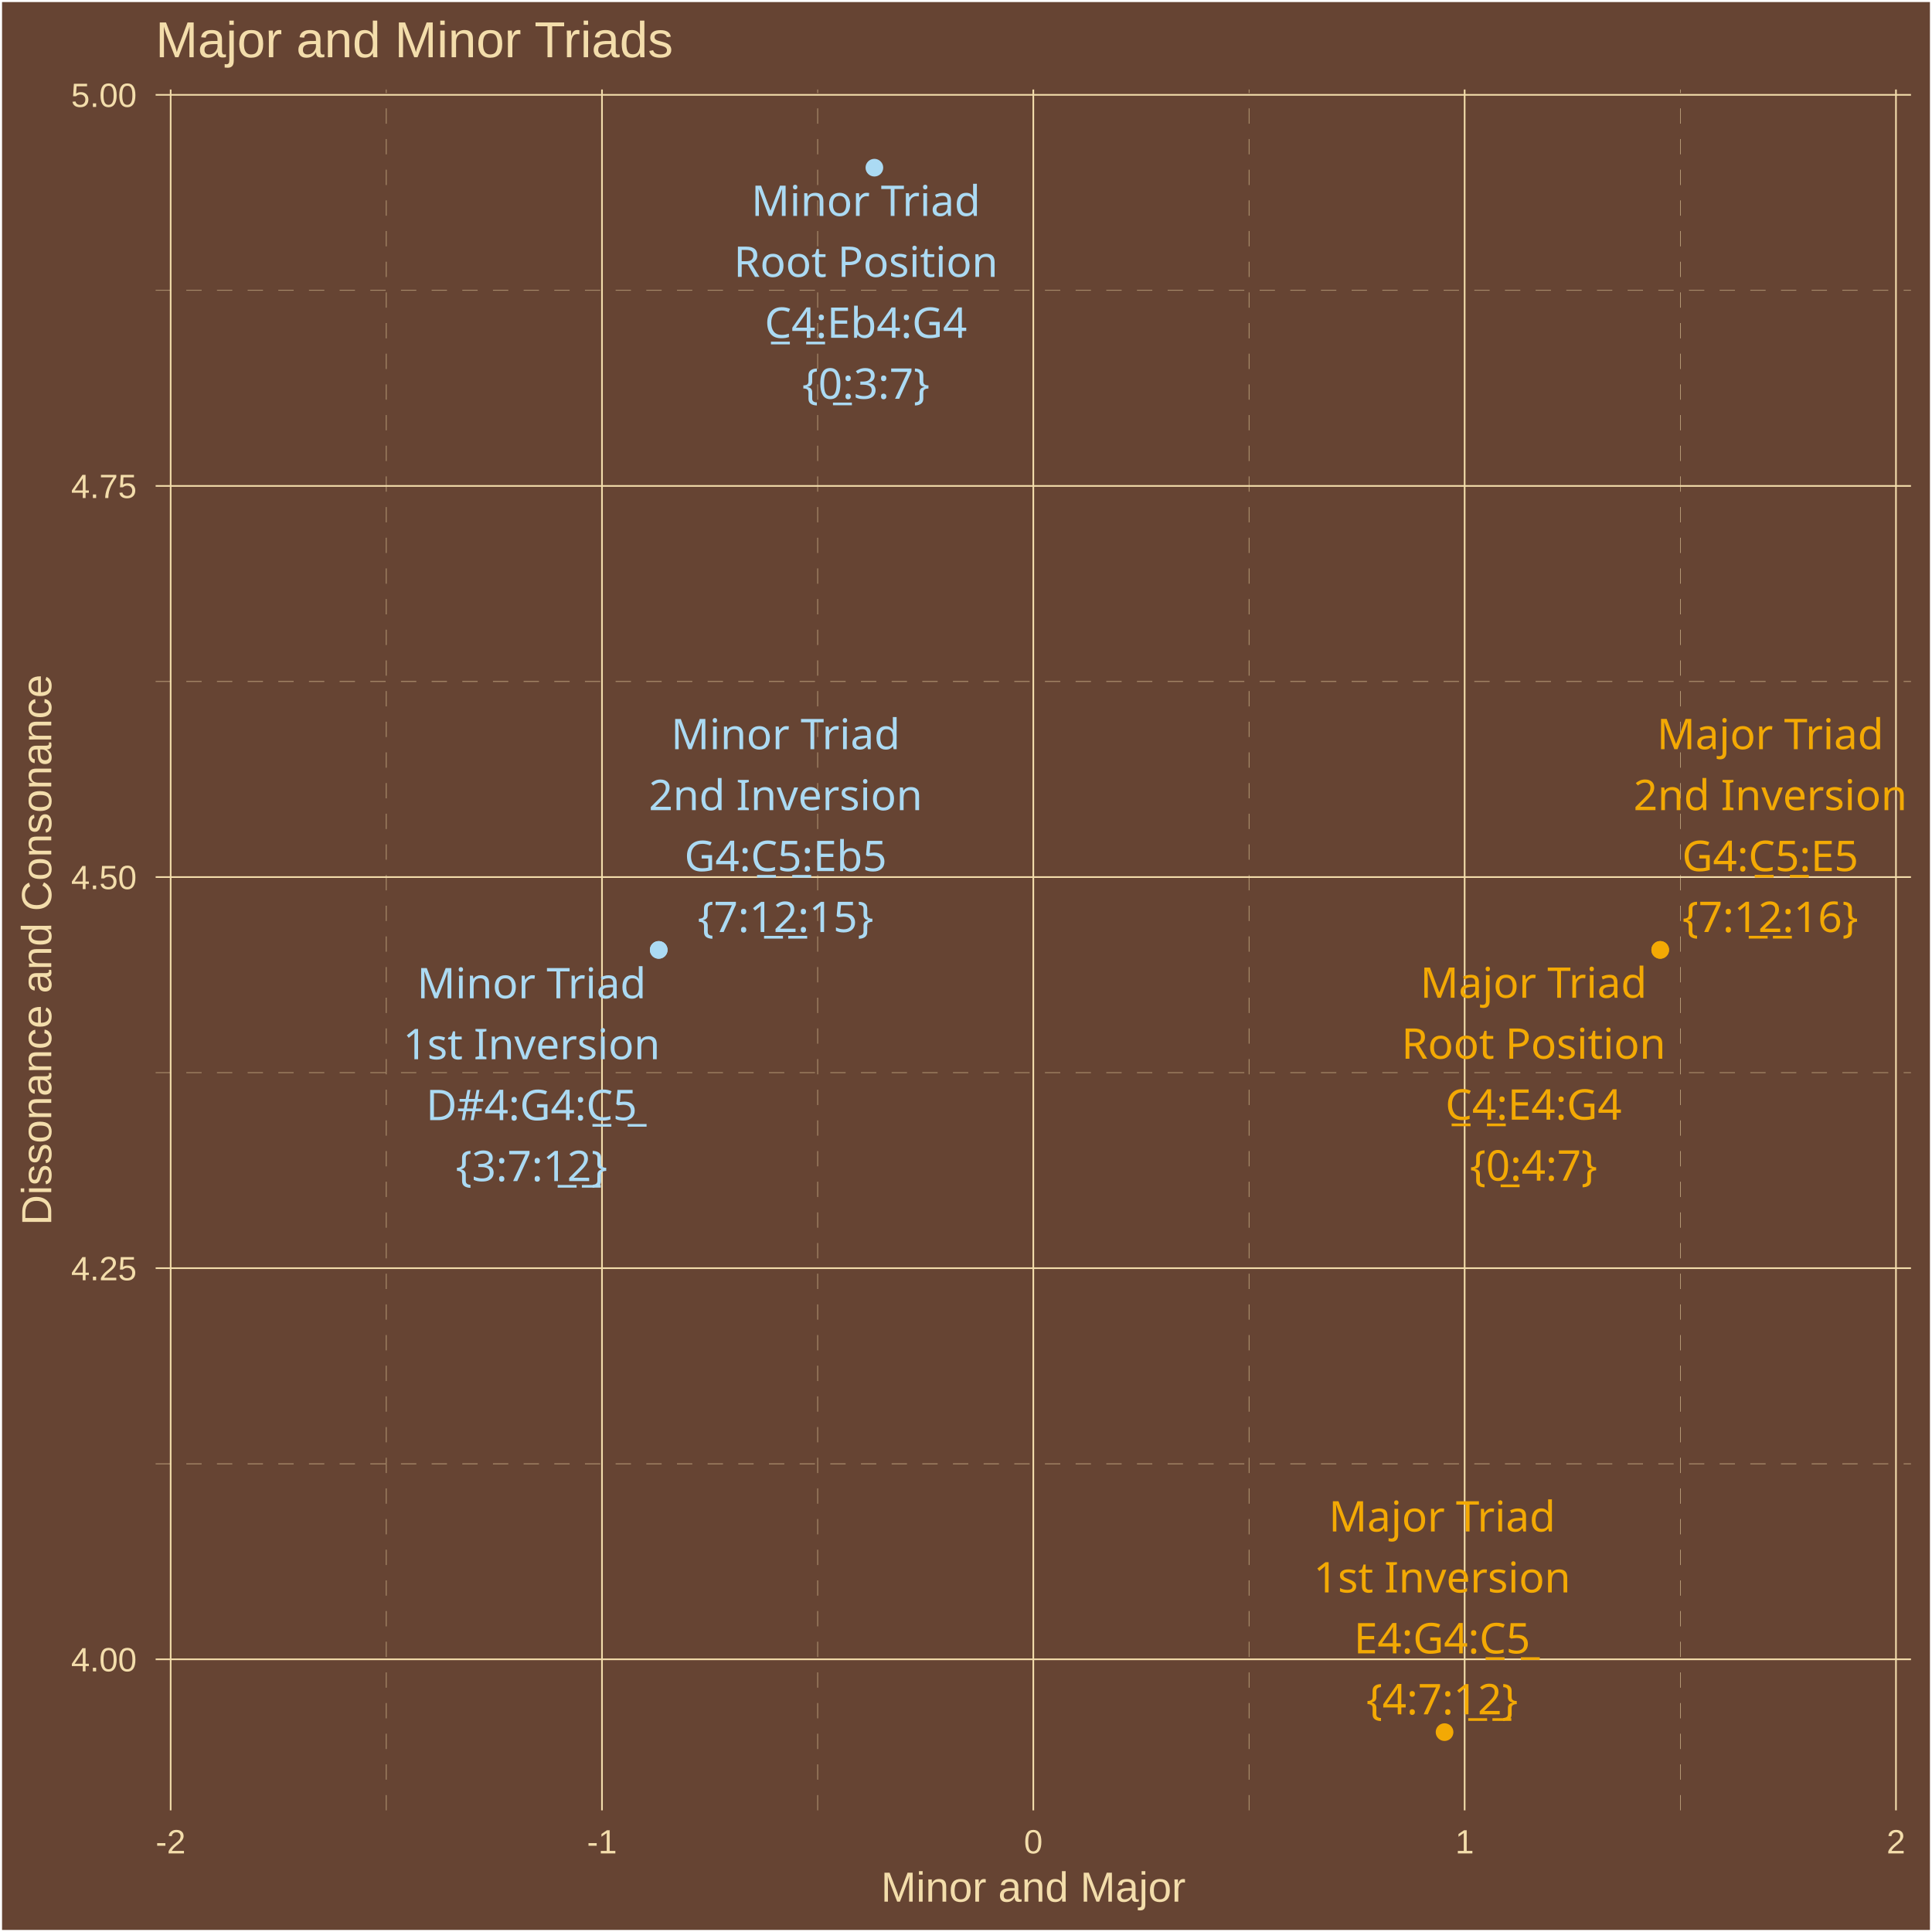
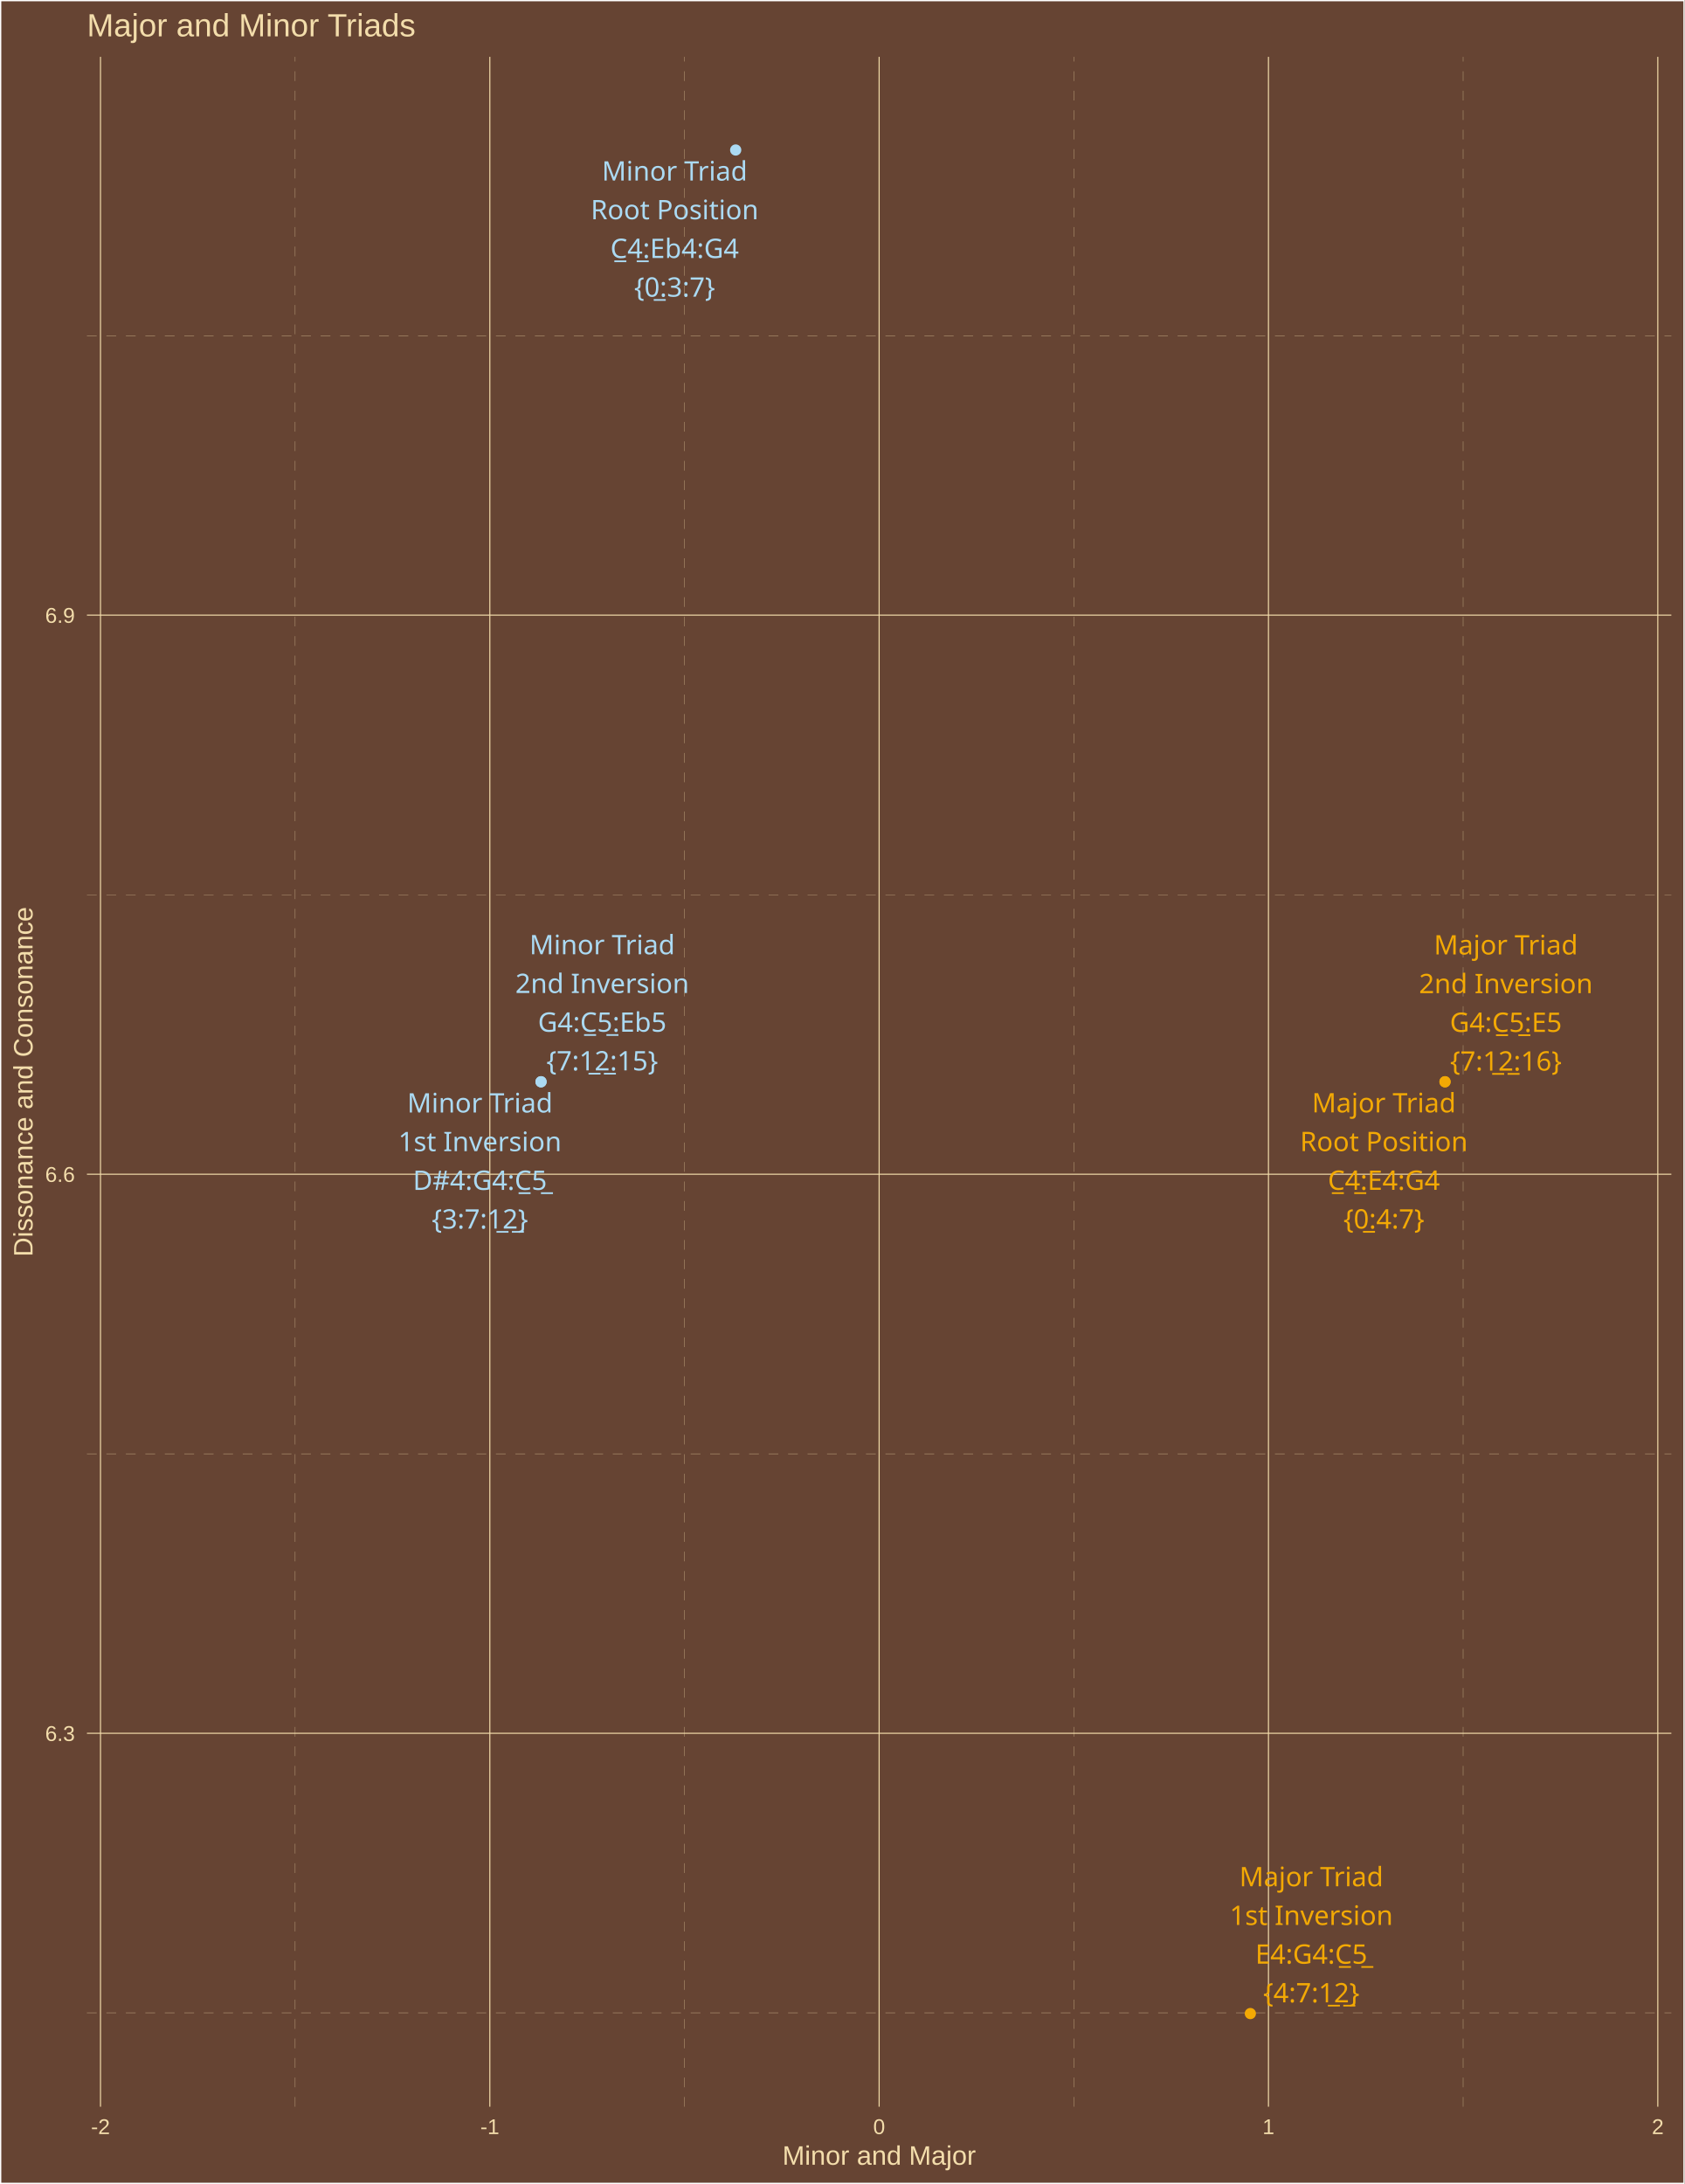
- <svg xmlns="http://www.w3.org/2000/svg" class="svglite" width="504.00pt" height="504.00pt" viewBox="0 0 504.00 504.00">
+ <svg xmlns="http://www.w3.org/2000/svg" class="svglite" width="692.00pt" height="897.00pt" viewBox="0 0 692.00 897.00">
  <defs>
    <style type="text/css">
    .svglite line, .svglite polyline, .svglite polygon, .svglite path, .svglite rect, .svglite circle {
      fill: none;
      stroke: #000000;
      stroke-linecap: round;
      stroke-linejoin: round;
      stroke-miterlimit: 10.00;
    }
    .svglite text {
      white-space: pre;
    }
  </style>
  </defs>
  <rect width="100%" height="100%" style="stroke: none; fill: #664433;" />
  <defs>
-     <clipPath id="cpMC4wMHw1MDQuMDB8MC4wMHw1MDQuMDA=">
-       <rect x="0.00" y="0.00" width="504.00" height="504.00" />
+     <clipPath id="cpMC4wMHw2OTIuMDB8MC4wMHw4OTcuMDA=">
+       <rect x="0.00" y="0.00" width="692.00" height="897.00" />
    </clipPath>
  </defs>
-   <g clip-path="url(#cpMC4wMHw1MDQuMDB8MC4wMHw1MDQuMDA=)">
-     <rect x="0.00" y="-0" width="504.00" height="504.00" style="stroke-width: 1.07; stroke: #FFFFFF; fill: #664433;" />
+   <g clip-path="url(#cpMC4wMHw2OTIuMDB8MC4wMHw4OTcuMDA=)">
+     <rect x="-0" y="0" width="692.00" height="897.00" style="stroke-width: 1.07; stroke: #FFFFFF; fill: #664433;" />
  </g>
  <defs>
-     <clipPath id="cpNDAuNjB8NDk4LjUyfDIzLjM0fDQ3Mi4yNw==">
-       <rect x="40.60" y="23.34" width="457.92" height="448.93" />
+     <clipPath id="cpMzUuNzF8Njg2LjUyfDIzLjM0fDg2NS4yNw==">
+       <rect x="35.71" y="23.34" width="650.81" height="841.93" />
    </clipPath>
  </defs>
-   <g clip-path="url(#cpNDAuNjB8NDk4LjUyfDIzLjM0fDQ3Mi4yNw==)">
-     <rect x="40.60" y="23.34" width="457.92" height="448.93" style="stroke-width: 1.07; stroke: none; fill: #664433;" />
-     <polyline points="40.60,381.85 498.52,381.85 " style="stroke-width: 0.11; stroke: #F3DDAB; stroke-dasharray: 4.00,4.00; stroke-linecap: butt;" />
-     <polyline points="40.60,279.82 498.52,279.82 " style="stroke-width: 0.11; stroke: #F3DDAB; stroke-dasharray: 4.00,4.00; stroke-linecap: butt;" />
-     <polyline points="40.60,177.79 498.52,177.79 " style="stroke-width: 0.11; stroke: #F3DDAB; stroke-dasharray: 4.00,4.00; stroke-linecap: butt;" />
-     <polyline points="40.60,75.76 498.52,75.76 " style="stroke-width: 0.11; stroke: #F3DDAB; stroke-dasharray: 4.00,4.00; stroke-linecap: butt;" />
-     <polyline points="100.78,472.27 100.78,23.34 " style="stroke-width: 0.11; stroke: #F3DDAB; stroke-dasharray: 4.00,4.00; stroke-linecap: butt;" />
-     <polyline points="213.30,472.27 213.30,23.34 " style="stroke-width: 0.11; stroke: #F3DDAB; stroke-dasharray: 4.00,4.00; stroke-linecap: butt;" />
-     <polyline points="325.82,472.27 325.82,23.34 " style="stroke-width: 0.11; stroke: #F3DDAB; stroke-dasharray: 4.00,4.00; stroke-linecap: butt;" />
-     <polyline points="438.34,472.27 438.34,23.34 " style="stroke-width: 0.11; stroke: #F3DDAB; stroke-dasharray: 4.00,4.00; stroke-linecap: butt;" />
-     <polyline points="40.60,432.86 498.52,432.86 " style="stroke-width: 0.43; stroke: #F3DDAB; stroke-linecap: butt;" />
-     <polyline points="40.60,330.83 498.52,330.83 " style="stroke-width: 0.43; stroke: #F3DDAB; stroke-linecap: butt;" />
-     <polyline points="40.60,228.80 498.52,228.80 " style="stroke-width: 0.43; stroke: #F3DDAB; stroke-linecap: butt;" />
-     <polyline points="40.60,126.77 498.52,126.77 " style="stroke-width: 0.43; stroke: #F3DDAB; stroke-linecap: butt;" />
-     <polyline points="40.60,24.74 498.52,24.74 " style="stroke-width: 0.43; stroke: #F3DDAB; stroke-linecap: butt;" />
-     <polyline points="44.52,472.27 44.52,23.34 " style="stroke-width: 0.43; stroke: #F3DDAB; stroke-linecap: butt;" />
-     <polyline points="157.04,472.27 157.04,23.34 " style="stroke-width: 0.43; stroke: #F3DDAB; stroke-linecap: butt;" />
-     <polyline points="269.56,472.27 269.56,23.34 " style="stroke-width: 0.43; stroke: #F3DDAB; stroke-linecap: butt;" />
-     <polyline points="382.08,472.27 382.08,23.34 " style="stroke-width: 0.43; stroke: #F3DDAB; stroke-linecap: butt;" />
-     <polyline points="494.60,472.27 494.60,23.34 " style="stroke-width: 0.43; stroke: #F3DDAB; stroke-linecap: butt;" />
-     <circle cx="433.10" cy="247.80" r="1.95" style="stroke-width: 0.71; stroke: #F3A904; fill: #F3A904;" />
-     <circle cx="376.84" cy="451.86" r="1.95" style="stroke-width: 0.71; stroke: #F3A904; fill: #F3A904;" />
-     <circle cx="433.10" cy="247.80" r="1.95" style="stroke-width: 0.71; stroke: #F3A904; fill: #F3A904;" />
-     <circle cx="228.10" cy="43.74" r="1.95" style="stroke-width: 0.71; stroke: #ABDAF3; fill: #ABDAF3;" />
-     <circle cx="171.84" cy="247.80" r="1.95" style="stroke-width: 0.71; stroke: #ABDAF3; fill: #ABDAF3;" />
-     <circle cx="171.84" cy="247.80" r="1.95" style="stroke-width: 0.71; stroke: #ABDAF3; fill: #ABDAF3;" />
-     <text x="400.06" y="260.29" text-anchor="middle" style="font-size: 11.04px;fill: #F3A904; font-family: &quot;Arial Unicode MS&quot;;" textLength="55.77px" lengthAdjust="spacingAndGlyphs">Major Triad</text>
-     <text x="400.06" y="276.19" text-anchor="middle" style="font-size: 11.04px;fill: #F3A904; font-family: &quot;Arial Unicode MS&quot;;" textLength="65.61px" lengthAdjust="spacingAndGlyphs">Root Position</text>
-     <text x="400.06" y="292.09" text-anchor="middle" style="font-size: 11.04px;fill: #F3A904; font-family: &quot;Arial Unicode MS&quot;;" textLength="48.44px" lengthAdjust="spacingAndGlyphs">C̲4̲:E4:G4</text>
-     <text x="400.06" y="307.99" text-anchor="middle" style="font-size: 11.04px;fill: #F3A904; font-family: &quot;Arial Unicode MS&quot;;" textLength="31.91px" lengthAdjust="spacingAndGlyphs">{0̲:4:7}</text>
-     <text x="376.20" y="399.52" text-anchor="middle" style="font-size: 11.04px;fill: #F3A904; font-family: &quot;Arial Unicode MS&quot;;" textLength="55.77px" lengthAdjust="spacingAndGlyphs">Major Triad</text>
-     <text x="376.20" y="415.42" text-anchor="middle" style="font-size: 11.04px;fill: #F3A904; font-family: &quot;Arial Unicode MS&quot;;" textLength="62.54px" lengthAdjust="spacingAndGlyphs">1st Inversion</text>
-     <text x="376.20" y="431.32" text-anchor="middle" style="font-size: 11.04px;fill: #F3A904; font-family: &quot;Arial Unicode MS&quot;;" textLength="48.44px" lengthAdjust="spacingAndGlyphs">E4:G4:C̲5̲</text>
-     <text x="376.20" y="447.22" text-anchor="middle" style="font-size: 11.04px;fill: #F3A904; font-family: &quot;Arial Unicode MS&quot;;" textLength="38.04px" lengthAdjust="spacingAndGlyphs">{4:7:1̲2̲}</text>
-     <text x="461.81" y="195.44" text-anchor="middle" style="font-size: 11.04px;fill: #F3A904; font-family: &quot;Arial Unicode MS&quot;;" textLength="55.77px" lengthAdjust="spacingAndGlyphs">Major Triad</text>
-     <text x="461.81" y="211.34" text-anchor="middle" style="font-size: 11.04px;fill: #F3A904; font-family: &quot;Arial Unicode MS&quot;;" textLength="66.23px" lengthAdjust="spacingAndGlyphs">2nd Inversion</text>
-     <text x="461.81" y="227.24" text-anchor="middle" style="font-size: 11.04px;fill: #F3A904; font-family: &quot;Arial Unicode MS&quot;;" textLength="48.44px" lengthAdjust="spacingAndGlyphs">G4:C̲5̲:E5</text>
-     <text x="461.81" y="243.13" text-anchor="middle" style="font-size: 11.04px;fill: #F3A904; font-family: &quot;Arial Unicode MS&quot;;" textLength="44.18px" lengthAdjust="spacingAndGlyphs">{7:1̲2̲:16}</text>
-     <text x="225.88" y="56.33" text-anchor="middle" style="font-size: 11.04px;fill: #ABDAF3; font-family: &quot;Arial Unicode MS&quot;;" textLength="55.77px" lengthAdjust="spacingAndGlyphs">Minor Triad</text>
-     <text x="225.88" y="72.23" text-anchor="middle" style="font-size: 11.04px;fill: #ABDAF3; font-family: &quot;Arial Unicode MS&quot;;" textLength="65.61px" lengthAdjust="spacingAndGlyphs">Root Position</text>
-     <text x="225.88" y="88.13" text-anchor="middle" style="font-size: 11.04px;fill: #ABDAF3; font-family: &quot;Arial Unicode MS&quot;;" textLength="54.58px" lengthAdjust="spacingAndGlyphs">C̲4̲:Eb4:G4</text>
-     <text x="225.88" y="104.02" text-anchor="middle" style="font-size: 11.04px;fill: #ABDAF3; font-family: &quot;Arial Unicode MS&quot;;" textLength="31.91px" lengthAdjust="spacingAndGlyphs">{0̲:3:7}</text>
-     <text x="138.67" y="260.43" text-anchor="middle" style="font-size: 11.04px;fill: #ABDAF3; font-family: &quot;Arial Unicode MS&quot;;" textLength="55.77px" lengthAdjust="spacingAndGlyphs">Minor Triad</text>
-     <text x="138.67" y="276.32" text-anchor="middle" style="font-size: 11.04px;fill: #ABDAF3; font-family: &quot;Arial Unicode MS&quot;;" textLength="62.54px" lengthAdjust="spacingAndGlyphs">1st Inversion</text>
-     <text x="138.67" y="292.22" text-anchor="middle" style="font-size: 11.04px;fill: #ABDAF3; font-family: &quot;Arial Unicode MS&quot;;" textLength="55.18px" lengthAdjust="spacingAndGlyphs">D#4:G4:C̲5̲</text>
-     <text x="138.67" y="308.12" text-anchor="middle" style="font-size: 11.04px;fill: #ABDAF3; font-family: &quot;Arial Unicode MS&quot;;" textLength="38.04px" lengthAdjust="spacingAndGlyphs">{3:7:1̲2̲}</text>
-     <text x="204.94" y="195.45" text-anchor="middle" style="font-size: 11.04px;fill: #ABDAF3; font-family: &quot;Arial Unicode MS&quot;;" textLength="55.77px" lengthAdjust="spacingAndGlyphs">Minor Triad</text>
-     <text x="204.94" y="211.35" text-anchor="middle" style="font-size: 11.04px;fill: #ABDAF3; font-family: &quot;Arial Unicode MS&quot;;" textLength="66.23px" lengthAdjust="spacingAndGlyphs">2nd Inversion</text>
-     <text x="204.94" y="227.25" text-anchor="middle" style="font-size: 11.04px;fill: #ABDAF3; font-family: &quot;Arial Unicode MS&quot;;" textLength="54.58px" lengthAdjust="spacingAndGlyphs">G4:C̲5̲:Eb5</text>
-     <text x="204.94" y="243.14" text-anchor="middle" style="font-size: 11.04px;fill: #ABDAF3; font-family: &quot;Arial Unicode MS&quot;;" textLength="44.18px" lengthAdjust="spacingAndGlyphs">{7:1̲2̲:15}</text>
+   <g clip-path="url(#cpMzUuNzF8Njg2LjUyfDIzLjM0fDg2NS4yNw==)">
+     <rect x="35.71" y="23.34" width="650.81" height="841.93" style="stroke-width: 1.07; stroke: none; fill: #664433;" />
+     <polyline points="35.71,826.69 686.52,826.69 " style="stroke-width: 0.11; stroke: #F3DDAB; stroke-dasharray: 4.00,4.00; stroke-linecap: butt;" />
+     <polyline points="35.71,597.08 686.52,597.08 " style="stroke-width: 0.11; stroke: #F3DDAB; stroke-dasharray: 4.00,4.00; stroke-linecap: butt;" />
+     <polyline points="35.71,367.46 686.52,367.46 " style="stroke-width: 0.11; stroke: #F3DDAB; stroke-dasharray: 4.00,4.00; stroke-linecap: butt;" />
+     <polyline points="35.71,137.84 686.52,137.84 " style="stroke-width: 0.11; stroke: #F3DDAB; stroke-dasharray: 4.00,4.00; stroke-linecap: butt;" />
+     <polyline points="121.24,865.27 121.24,23.34 " style="stroke-width: 0.11; stroke: #F3DDAB; stroke-dasharray: 4.00,4.00; stroke-linecap: butt;" />
+     <polyline points="281.16,865.27 281.16,23.34 " style="stroke-width: 0.11; stroke: #F3DDAB; stroke-dasharray: 4.00,4.00; stroke-linecap: butt;" />
+     <polyline points="441.07,865.27 441.07,23.34 " style="stroke-width: 0.11; stroke: #F3DDAB; stroke-dasharray: 4.00,4.00; stroke-linecap: butt;" />
+     <polyline points="600.99,865.27 600.99,23.34 " style="stroke-width: 0.11; stroke: #F3DDAB; stroke-dasharray: 4.00,4.00; stroke-linecap: butt;" />
+     <polyline points="35.71,711.88 686.52,711.88 " style="stroke-width: 0.43; stroke: #F3DDAB; stroke-linecap: butt;" />
+     <polyline points="35.71,482.27 686.52,482.27 " style="stroke-width: 0.43; stroke: #F3DDAB; stroke-linecap: butt;" />
+     <polyline points="35.71,252.65 686.52,252.65 " style="stroke-width: 0.43; stroke: #F3DDAB; stroke-linecap: butt;" />
+     <polyline points="41.28,865.27 41.28,23.34 " style="stroke-width: 0.43; stroke: #F3DDAB; stroke-linecap: butt;" />
+     <polyline points="201.20,865.27 201.20,23.34 " style="stroke-width: 0.43; stroke: #F3DDAB; stroke-linecap: butt;" />
+     <polyline points="361.11,865.27 361.11,23.34 " style="stroke-width: 0.43; stroke: #F3DDAB; stroke-linecap: butt;" />
+     <polyline points="521.03,865.27 521.03,23.34 " style="stroke-width: 0.43; stroke: #F3DDAB; stroke-linecap: butt;" />
+     <polyline points="680.95,865.27 680.95,23.34 " style="stroke-width: 0.43; stroke: #F3DDAB; stroke-linecap: butt;" />
+     <circle cx="593.55" cy="444.30" r="1.95" style="stroke-width: 0.71; stroke: #F3A904; fill: #F3A904;" />
+     <circle cx="513.59" cy="827.00" r="1.95" style="stroke-width: 0.71; stroke: #F3A904; fill: #F3A904;" />
+     <circle cx="593.55" cy="444.30" r="1.95" style="stroke-width: 0.71; stroke: #F3A904; fill: #F3A904;" />
+     <circle cx="302.19" cy="61.61" r="1.95" style="stroke-width: 0.71; stroke: #ABDAF3; fill: #ABDAF3;" />
+     <circle cx="222.23" cy="444.30" r="1.95" style="stroke-width: 0.71; stroke: #ABDAF3; fill: #ABDAF3;" />
+     <circle cx="222.23" cy="444.30" r="1.95" style="stroke-width: 0.71; stroke: #ABDAF3; fill: #ABDAF3;" />
+     <text x="568.44" y="456.88" text-anchor="middle" style="font-size: 11.04px;fill: #F3A904; font-family: &quot;Arial Unicode MS&quot;;" textLength="55.77px" lengthAdjust="spacingAndGlyphs">Major Triad</text>
+     <text x="568.44" y="472.78" text-anchor="middle" style="font-size: 11.04px;fill: #F3A904; font-family: &quot;Arial Unicode MS&quot;;" textLength="65.61px" lengthAdjust="spacingAndGlyphs">Root Position</text>
+     <text x="568.44" y="488.68" text-anchor="middle" style="font-size: 11.04px;fill: #F3A904; font-family: &quot;Arial Unicode MS&quot;;" textLength="48.44px" lengthAdjust="spacingAndGlyphs">C̲4̲:E4:G4</text>
+     <text x="568.44" y="504.58" text-anchor="middle" style="font-size: 11.04px;fill: #F3A904; font-family: &quot;Arial Unicode MS&quot;;" textLength="31.91px" lengthAdjust="spacingAndGlyphs">{0̲:4:7}</text>
+     <text x="538.63" y="774.71" text-anchor="middle" style="font-size: 11.04px;fill: #F3A904; font-family: &quot;Arial Unicode MS&quot;;" textLength="55.77px" lengthAdjust="spacingAndGlyphs">Major Triad</text>
+     <text x="538.63" y="790.61" text-anchor="middle" style="font-size: 11.04px;fill: #F3A904; font-family: &quot;Arial Unicode MS&quot;;" textLength="62.54px" lengthAdjust="spacingAndGlyphs">1st Inversion</text>
+     <text x="538.63" y="806.51" text-anchor="middle" style="font-size: 11.04px;fill: #F3A904; font-family: &quot;Arial Unicode MS&quot;;" textLength="48.44px" lengthAdjust="spacingAndGlyphs">E4:G4:C̲5̲</text>
+     <text x="538.63" y="822.40" text-anchor="middle" style="font-size: 11.04px;fill: #F3A904; font-family: &quot;Arial Unicode MS&quot;;" textLength="38.04px" lengthAdjust="spacingAndGlyphs">{4:7:1̲2̲}</text>
+     <text x="618.55" y="392.01" text-anchor="middle" style="font-size: 11.04px;fill: #F3A904; font-family: &quot;Arial Unicode MS&quot;;" textLength="55.77px" lengthAdjust="spacingAndGlyphs">Major Triad</text>
+     <text x="618.55" y="407.91" text-anchor="middle" style="font-size: 11.04px;fill: #F3A904; font-family: &quot;Arial Unicode MS&quot;;" textLength="66.23px" lengthAdjust="spacingAndGlyphs">2nd Inversion</text>
+     <text x="618.55" y="423.81" text-anchor="middle" style="font-size: 11.04px;fill: #F3A904; font-family: &quot;Arial Unicode MS&quot;;" textLength="48.44px" lengthAdjust="spacingAndGlyphs">G4:C̲5̲:E5</text>
+     <text x="618.55" y="439.71" text-anchor="middle" style="font-size: 11.04px;fill: #F3A904; font-family: &quot;Arial Unicode MS&quot;;" textLength="44.18px" lengthAdjust="spacingAndGlyphs">{7:1̲2̲:16}</text>
+     <text x="277.11" y="74.16" text-anchor="middle" style="font-size: 11.04px;fill: #ABDAF3; font-family: &quot;Arial Unicode MS&quot;;" textLength="55.77px" lengthAdjust="spacingAndGlyphs">Minor Triad</text>
+     <text x="277.11" y="90.06" text-anchor="middle" style="font-size: 11.04px;fill: #ABDAF3; font-family: &quot;Arial Unicode MS&quot;;" textLength="65.61px" lengthAdjust="spacingAndGlyphs">Root Position</text>
+     <text x="277.11" y="105.96" text-anchor="middle" style="font-size: 11.04px;fill: #ABDAF3; font-family: &quot;Arial Unicode MS&quot;;" textLength="54.58px" lengthAdjust="spacingAndGlyphs">C̲4̲:Eb4:G4</text>
+     <text x="277.11" y="121.85" text-anchor="middle" style="font-size: 11.04px;fill: #ABDAF3; font-family: &quot;Arial Unicode MS&quot;;" textLength="31.91px" lengthAdjust="spacingAndGlyphs">{0̲:3:7}</text>
+     <text x="197.13" y="456.91" text-anchor="middle" style="font-size: 11.04px;fill: #ABDAF3; font-family: &quot;Arial Unicode MS&quot;;" textLength="55.77px" lengthAdjust="spacingAndGlyphs">Minor Triad</text>
+     <text x="197.13" y="472.80" text-anchor="middle" style="font-size: 11.04px;fill: #ABDAF3; font-family: &quot;Arial Unicode MS&quot;;" textLength="62.54px" lengthAdjust="spacingAndGlyphs">1st Inversion</text>
+     <text x="197.13" y="488.70" text-anchor="middle" style="font-size: 11.04px;fill: #ABDAF3; font-family: &quot;Arial Unicode MS&quot;;" textLength="55.18px" lengthAdjust="spacingAndGlyphs">D#4:G4:C̲5̲</text>
+     <text x="197.13" y="504.60" text-anchor="middle" style="font-size: 11.04px;fill: #ABDAF3; font-family: &quot;Arial Unicode MS&quot;;" textLength="38.04px" lengthAdjust="spacingAndGlyphs">{3:7:1̲2̲}</text>
+     <text x="247.36" y="391.94" text-anchor="middle" style="font-size: 11.04px;fill: #ABDAF3; font-family: &quot;Arial Unicode MS&quot;;" textLength="55.77px" lengthAdjust="spacingAndGlyphs">Minor Triad</text>
+     <text x="247.36" y="407.84" text-anchor="middle" style="font-size: 11.04px;fill: #ABDAF3; font-family: &quot;Arial Unicode MS&quot;;" textLength="66.23px" lengthAdjust="spacingAndGlyphs">2nd Inversion</text>
+     <text x="247.36" y="423.74" text-anchor="middle" style="font-size: 11.04px;fill: #ABDAF3; font-family: &quot;Arial Unicode MS&quot;;" textLength="54.58px" lengthAdjust="spacingAndGlyphs">G4:C̲5̲:Eb5</text>
+     <text x="247.36" y="439.63" text-anchor="middle" style="font-size: 11.04px;fill: #ABDAF3; font-family: &quot;Arial Unicode MS&quot;;" textLength="44.18px" lengthAdjust="spacingAndGlyphs">{7:1̲2̲:15}</text>
  </g>
-   <g clip-path="url(#cpMC4wMHw1MDQuMDB8MC4wMHw1MDQuMDA=)">
-     <text x="35.67" y="436.01" text-anchor="end" style="font-size: 8.80px;fill: #F3DDAB; font-family: &quot;Arial&quot;;" textLength="17.13px" lengthAdjust="spacingAndGlyphs">4.00</text>
-     <text x="35.67" y="333.98" text-anchor="end" style="font-size: 8.80px;fill: #F3DDAB; font-family: &quot;Arial&quot;;" textLength="17.13px" lengthAdjust="spacingAndGlyphs">4.25</text>
-     <text x="35.67" y="231.95" text-anchor="end" style="font-size: 8.80px;fill: #F3DDAB; font-family: &quot;Arial&quot;;" textLength="17.13px" lengthAdjust="spacingAndGlyphs">4.50</text>
-     <text x="35.67" y="129.92" text-anchor="end" style="font-size: 8.80px;fill: #F3DDAB; font-family: &quot;Arial&quot;;" textLength="17.13px" lengthAdjust="spacingAndGlyphs">4.75</text>
-     <text x="35.67" y="27.90" text-anchor="end" style="font-size: 8.80px;fill: #F3DDAB; font-family: &quot;Arial&quot;;" textLength="17.13px" lengthAdjust="spacingAndGlyphs">5.00</text>
-     <text x="44.52" y="483.50" text-anchor="middle" style="font-size: 8.80px;fill: #F3DDAB; font-family: &quot;Arial&quot;;" textLength="7.83px" lengthAdjust="spacingAndGlyphs">-2</text>
-     <text x="157.04" y="483.50" text-anchor="middle" style="font-size: 8.80px;fill: #F3DDAB; font-family: &quot;Arial&quot;;" textLength="7.83px" lengthAdjust="spacingAndGlyphs">-1</text>
-     <text x="269.56" y="483.50" text-anchor="middle" style="font-size: 8.80px;fill: #F3DDAB; font-family: &quot;Arial&quot;;" textLength="4.90px" lengthAdjust="spacingAndGlyphs">0</text>
-     <text x="382.08" y="483.50" text-anchor="middle" style="font-size: 8.80px;fill: #F3DDAB; font-family: &quot;Arial&quot;;" textLength="4.90px" lengthAdjust="spacingAndGlyphs">1</text>
-     <text x="494.60" y="483.50" text-anchor="middle" style="font-size: 8.80px;fill: #F3DDAB; font-family: &quot;Arial&quot;;" textLength="4.90px" lengthAdjust="spacingAndGlyphs">2</text>
-     <text x="269.56" y="496.09" text-anchor="middle" style="font-size: 11.00px;fill: #F3DDAB; font-family: &quot;Arial&quot;;" textLength="79.49px" lengthAdjust="spacingAndGlyphs">Minor and Major</text>
-     <text transform="translate(13.37,247.80) rotate(-90)" text-anchor="middle" style="font-size: 11.00px;fill: #F3DDAB; font-family: &quot;Arial&quot;;" textLength="143.73px" lengthAdjust="spacingAndGlyphs">Dissonance and Consonance</text>
-     <text x="40.60" y="14.94" style="font-size: 13.20px;fill: #F3DDAB; font-family: &quot;Arial&quot;;" textLength="135.62px" lengthAdjust="spacingAndGlyphs">Major and Minor Triads</text>
+   <g clip-path="url(#cpMC4wMHw2OTIuMDB8MC4wMHw4OTcuMDA=)">
+     <text x="30.78" y="715.04" text-anchor="end" style="font-size: 8.80px;fill: #F3DDAB; font-family: &quot;Arial&quot;;" textLength="12.23px" lengthAdjust="spacingAndGlyphs">6.3</text>
+     <text x="30.78" y="485.42" text-anchor="end" style="font-size: 8.80px;fill: #F3DDAB; font-family: &quot;Arial&quot;;" textLength="12.23px" lengthAdjust="spacingAndGlyphs">6.6</text>
+     <text x="30.78" y="255.80" text-anchor="end" style="font-size: 8.80px;fill: #F3DDAB; font-family: &quot;Arial&quot;;" textLength="12.23px" lengthAdjust="spacingAndGlyphs">6.9</text>
+     <text x="41.28" y="876.50" text-anchor="middle" style="font-size: 8.80px;fill: #F3DDAB; font-family: &quot;Arial&quot;;" textLength="7.83px" lengthAdjust="spacingAndGlyphs">-2</text>
+     <text x="201.20" y="876.50" text-anchor="middle" style="font-size: 8.80px;fill: #F3DDAB; font-family: &quot;Arial&quot;;" textLength="7.83px" lengthAdjust="spacingAndGlyphs">-1</text>
+     <text x="361.11" y="876.50" text-anchor="middle" style="font-size: 8.80px;fill: #F3DDAB; font-family: &quot;Arial&quot;;" textLength="4.90px" lengthAdjust="spacingAndGlyphs">0</text>
+     <text x="521.03" y="876.50" text-anchor="middle" style="font-size: 8.80px;fill: #F3DDAB; font-family: &quot;Arial&quot;;" textLength="4.90px" lengthAdjust="spacingAndGlyphs">1</text>
+     <text x="680.95" y="876.50" text-anchor="middle" style="font-size: 8.80px;fill: #F3DDAB; font-family: &quot;Arial&quot;;" textLength="4.90px" lengthAdjust="spacingAndGlyphs">2</text>
+     <text x="361.11" y="889.09" text-anchor="middle" style="font-size: 11.00px;fill: #F3DDAB; font-family: &quot;Arial&quot;;" textLength="79.49px" lengthAdjust="spacingAndGlyphs">Minor and Major</text>
+     <text transform="translate(13.37,444.30) rotate(-90)" text-anchor="middle" style="font-size: 11.00px;fill: #F3DDAB; font-family: &quot;Arial&quot;;" textLength="143.73px" lengthAdjust="spacingAndGlyphs">Dissonance and Consonance</text>
+     <text x="35.71" y="14.94" style="font-size: 13.20px;fill: #F3DDAB; font-family: &quot;Arial&quot;;" textLength="135.62px" lengthAdjust="spacingAndGlyphs">Major and Minor Triads</text>
  </g>
</svg>
